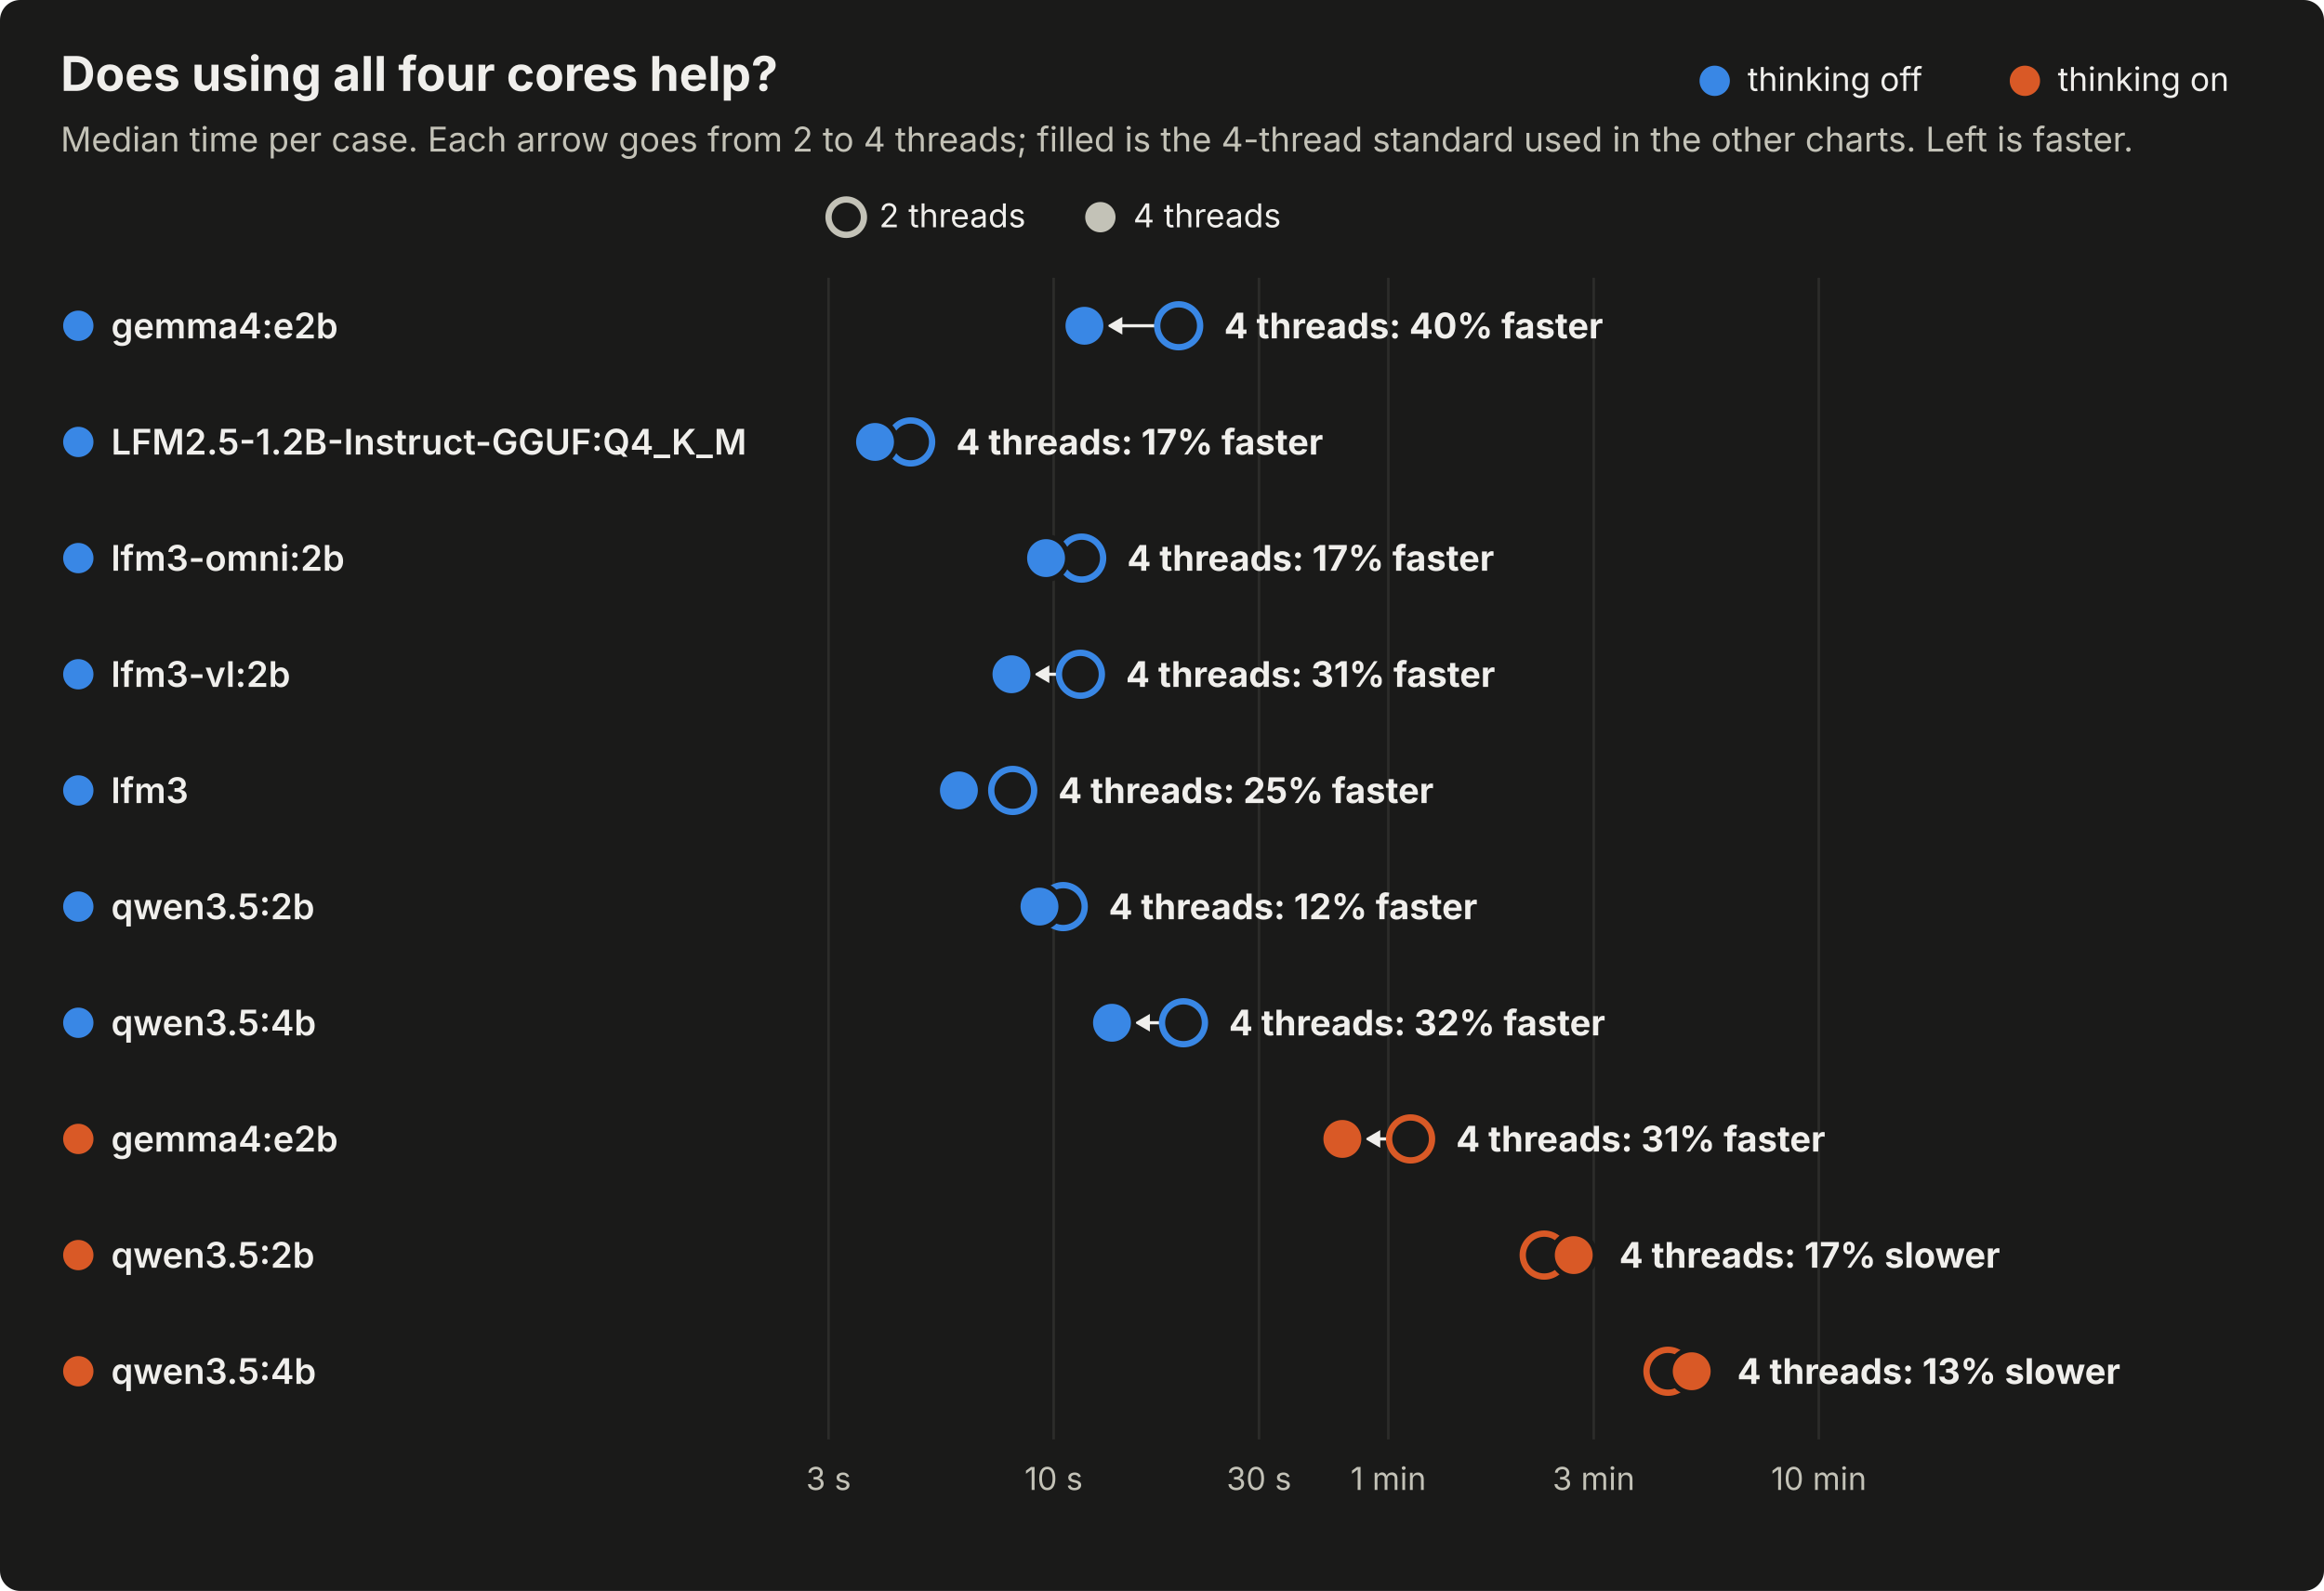
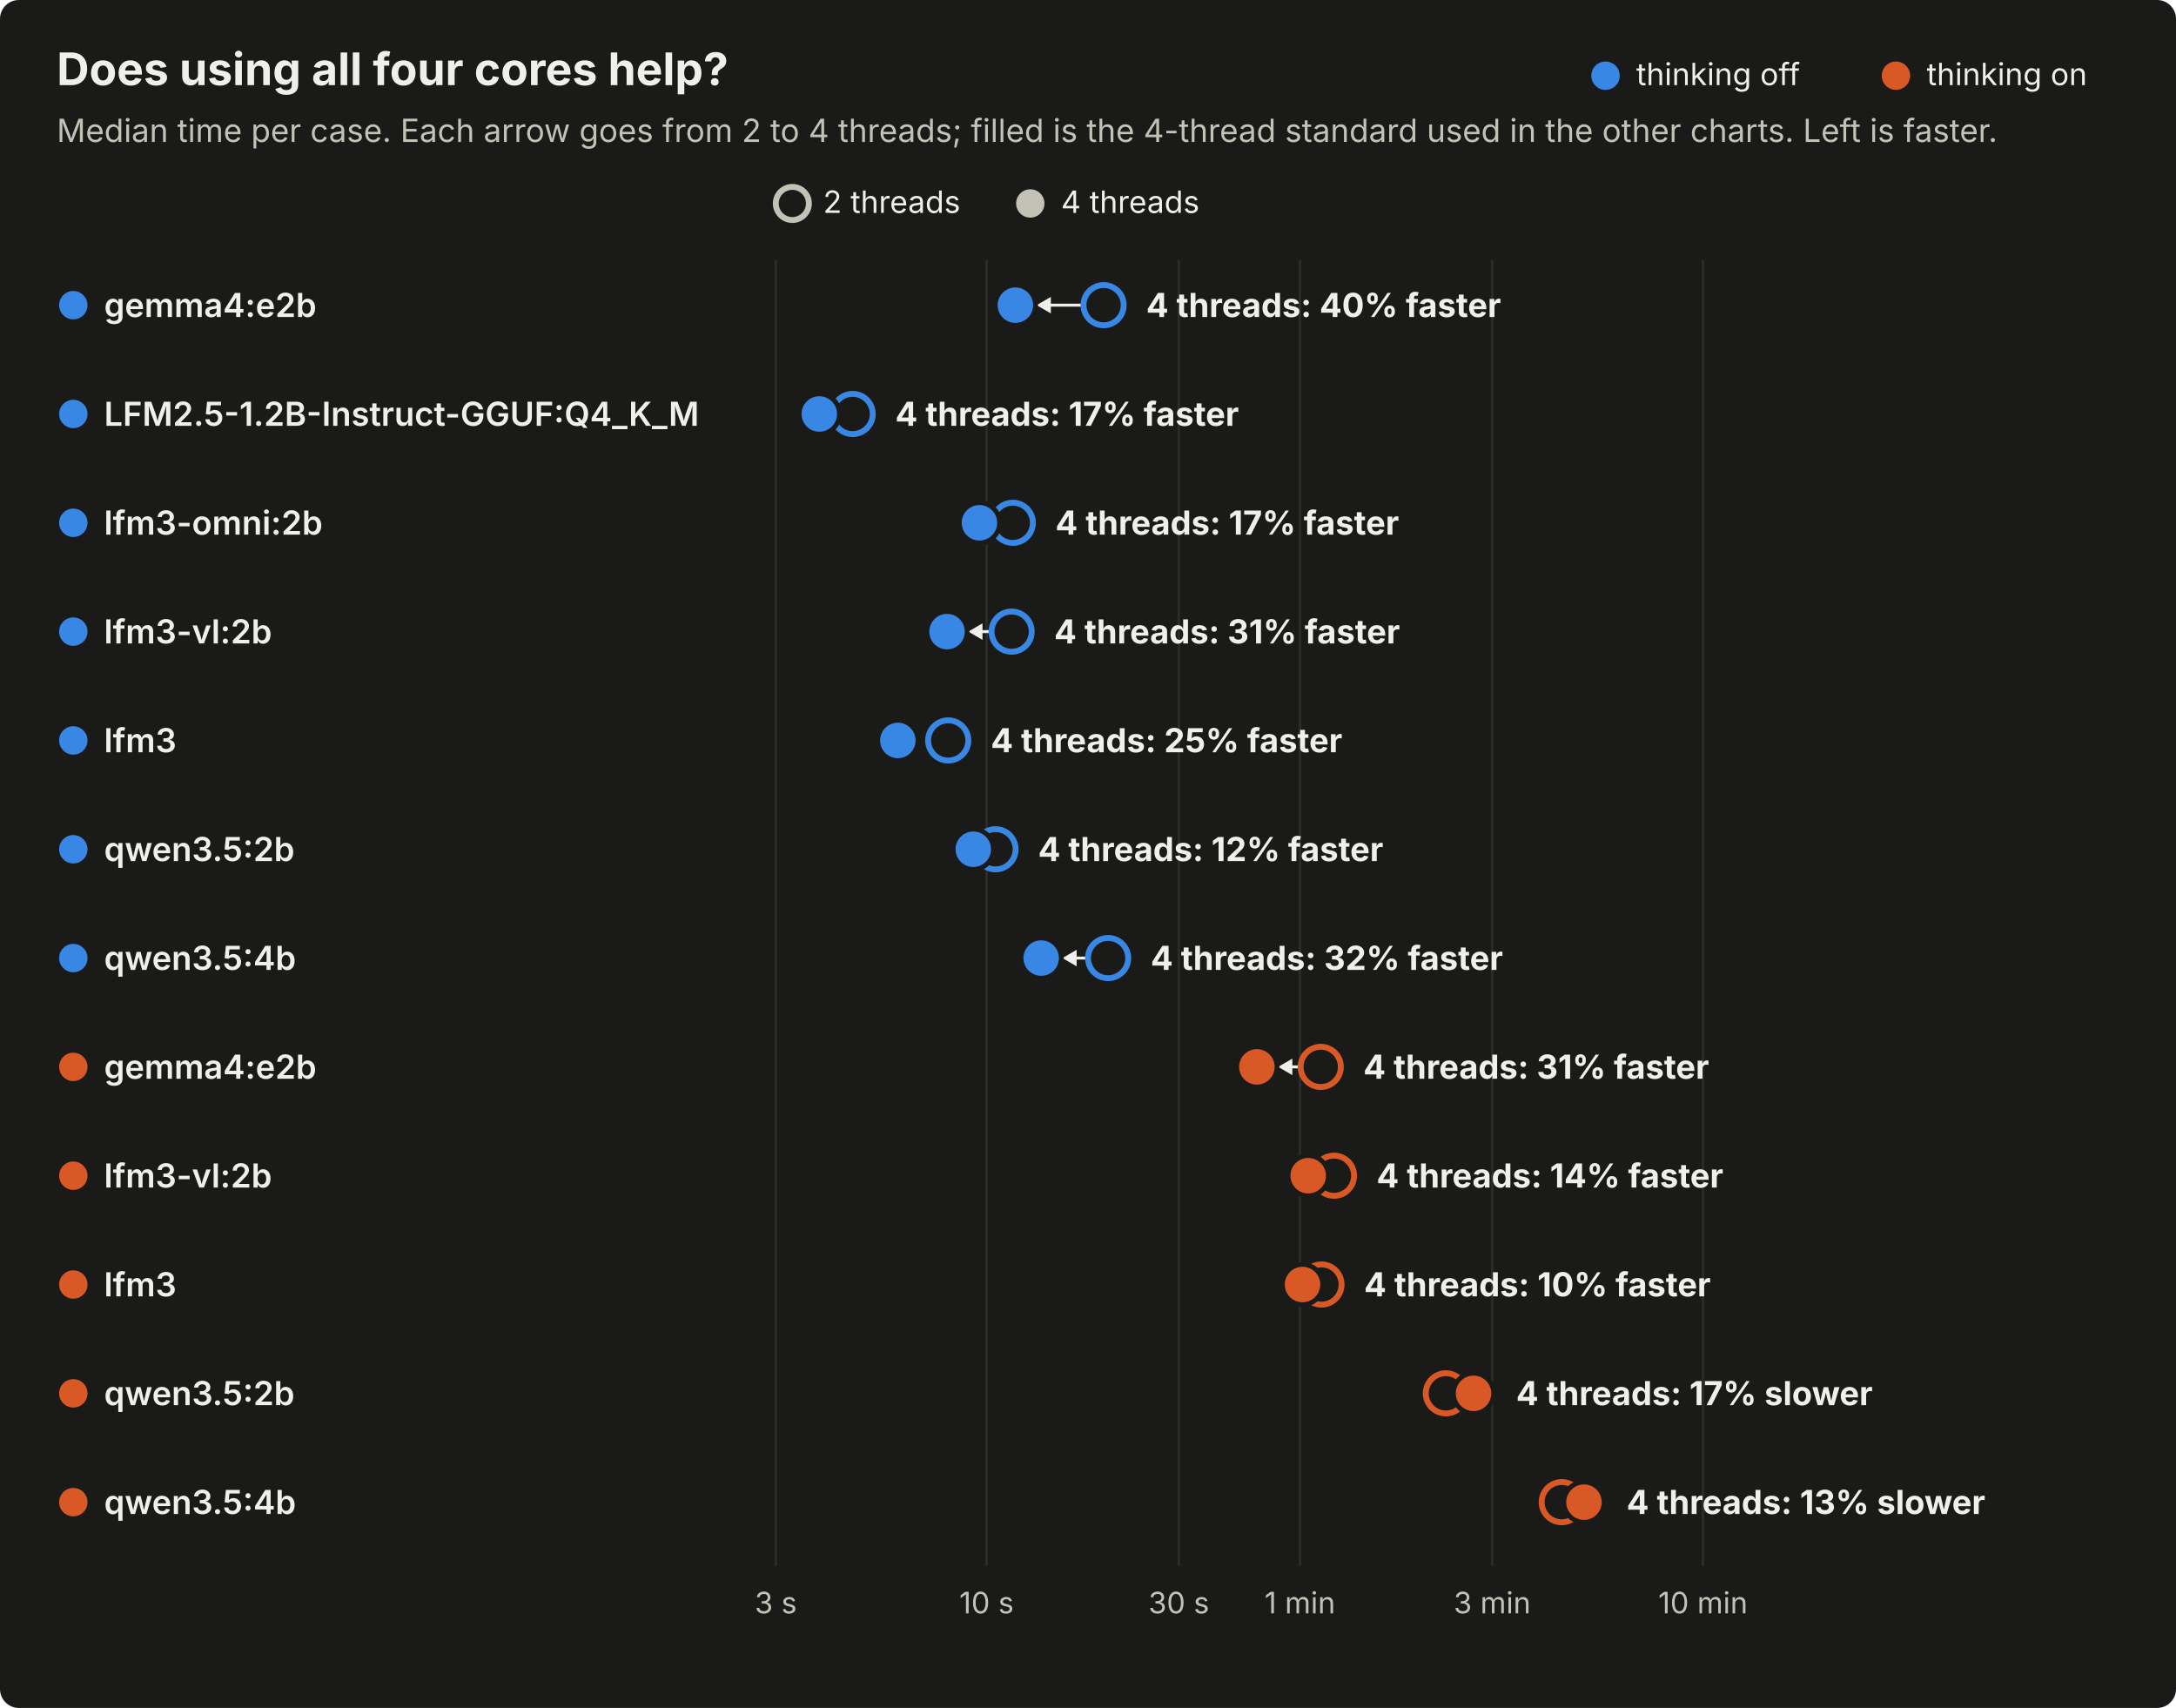
- <svg xmlns="http://www.w3.org/2000/svg" width="920" height="630" viewBox="0 0 920 630" role="img" aria-label="Does using all four cores help?">
-   <rect width="920" height="630" rx="8" fill="#1a1a19" />
+ <svg xmlns="http://www.w3.org/2000/svg" width="920" height="722" viewBox="0 0 920 722" role="img" aria-label="Does using all four cores help?">
+   <rect width="920" height="722" rx="8" fill="#1a1a19" />
  <text x="24.0" y="36.0" font-size="19" font-weight="700" text-anchor="start" fill="#f0efec" font-family="system-ui, -apple-system, Segoe UI, sans-serif">Does using all four cores help?</text>
  <text x="24.0" y="60.0" font-size="13.5" font-weight="normal" text-anchor="start" fill="#c3c2b7" font-family="system-ui, -apple-system, Segoe UI, sans-serif">Median time per case. Each arrow goes from 2 to 4 threads; filled is the 4-thread standard used in the other charts. Left is faster.</text>
  <circle cx="335.0" cy="86.0" r="7" fill="#1a1a19" stroke="#c3c2b7" stroke-width="2.5" />
  <text x="348.0" y="90.0" font-size="13" font-weight="normal" text-anchor="start" fill="#f0efec" font-family="system-ui, -apple-system, Segoe UI, sans-serif">2 threads</text>
  <circle cx="435.6" cy="86.0" r="7" fill="#c3c2b7" stroke="#1a1a19" stroke-width="2" />
  <text x="448.6" y="90.0" font-size="13" font-weight="normal" text-anchor="start" fill="#f0efec" font-family="system-ui, -apple-system, Segoe UI, sans-serif">4 threads</text>
  <circle cx="678.8" cy="32.0" r="7" fill="#3987e5" stroke="#1a1a19" stroke-width="2" />
  <text x="691.8" y="36.0" font-size="13" font-weight="normal" text-anchor="start" fill="#f0efec" font-family="system-ui, -apple-system, Segoe UI, sans-serif">thinking off</text>
  <circle cx="801.6" cy="32.0" r="7" fill="#d95926" stroke="#1a1a19" stroke-width="2" />
  <text x="814.6" y="36.0" font-size="13" font-weight="normal" text-anchor="start" fill="#f0efec" font-family="system-ui, -apple-system, Segoe UI, sans-serif">thinking on</text>
-   <line x1="328.0" y1="110.0" x2="328.0" y2="570.0" stroke="#2c2c2a" stroke-width="1" />
-   <text x="328.0" y="590.0" font-size="12.5" font-weight="normal" text-anchor="middle" fill="#c3c2b7" font-family="system-ui, -apple-system, Segoe UI, sans-serif">3 s</text>
-   <line x1="417.1" y1="110.0" x2="417.1" y2="570.0" stroke="#2c2c2a" stroke-width="1" />
-   <text x="417.1" y="590.0" font-size="12.5" font-weight="normal" text-anchor="middle" fill="#c3c2b7" font-family="system-ui, -apple-system, Segoe UI, sans-serif">10 s</text>
-   <line x1="498.4" y1="110.0" x2="498.4" y2="570.0" stroke="#2c2c2a" stroke-width="1" />
-   <text x="498.4" y="590.0" font-size="12.5" font-weight="normal" text-anchor="middle" fill="#c3c2b7" font-family="system-ui, -apple-system, Segoe UI, sans-serif">30 s</text>
-   <line x1="549.6" y1="110.0" x2="549.6" y2="570.0" stroke="#2c2c2a" stroke-width="1" />
-   <text x="549.6" y="590.0" font-size="12.5" font-weight="normal" text-anchor="middle" fill="#c3c2b7" font-family="system-ui, -apple-system, Segoe UI, sans-serif">1 min</text>
-   <line x1="630.9" y1="110.0" x2="630.9" y2="570.0" stroke="#2c2c2a" stroke-width="1" />
-   <text x="630.9" y="590.0" font-size="12.5" font-weight="normal" text-anchor="middle" fill="#c3c2b7" font-family="system-ui, -apple-system, Segoe UI, sans-serif">3 min</text>
-   <line x1="720.0" y1="110.0" x2="720.0" y2="570.0" stroke="#2c2c2a" stroke-width="1" />
-   <text x="720.0" y="590.0" font-size="12.5" font-weight="normal" text-anchor="middle" fill="#c3c2b7" font-family="system-ui, -apple-system, Segoe UI, sans-serif">10 min</text>
+   <line x1="328.0" y1="110.0" x2="328.0" y2="662.0" stroke="#2c2c2a" stroke-width="1" />
+   <text x="328.0" y="682.0" font-size="12.5" font-weight="normal" text-anchor="middle" fill="#c3c2b7" font-family="system-ui, -apple-system, Segoe UI, sans-serif">3 s</text>
+   <line x1="417.1" y1="110.0" x2="417.1" y2="662.0" stroke="#2c2c2a" stroke-width="1" />
+   <text x="417.1" y="682.0" font-size="12.5" font-weight="normal" text-anchor="middle" fill="#c3c2b7" font-family="system-ui, -apple-system, Segoe UI, sans-serif">10 s</text>
+   <line x1="498.4" y1="110.0" x2="498.4" y2="662.0" stroke="#2c2c2a" stroke-width="1" />
+   <text x="498.4" y="682.0" font-size="12.5" font-weight="normal" text-anchor="middle" fill="#c3c2b7" font-family="system-ui, -apple-system, Segoe UI, sans-serif">30 s</text>
+   <line x1="549.6" y1="110.0" x2="549.6" y2="662.0" stroke="#2c2c2a" stroke-width="1" />
+   <text x="549.6" y="682.0" font-size="12.5" font-weight="normal" text-anchor="middle" fill="#c3c2b7" font-family="system-ui, -apple-system, Segoe UI, sans-serif">1 min</text>
+   <line x1="630.9" y1="110.0" x2="630.9" y2="662.0" stroke="#2c2c2a" stroke-width="1" />
+   <text x="630.9" y="682.0" font-size="12.5" font-weight="normal" text-anchor="middle" fill="#c3c2b7" font-family="system-ui, -apple-system, Segoe UI, sans-serif">3 min</text>
+   <line x1="720.0" y1="110.0" x2="720.0" y2="662.0" stroke="#2c2c2a" stroke-width="1" />
+   <text x="720.0" y="682.0" font-size="12.5" font-weight="normal" text-anchor="middle" fill="#c3c2b7" font-family="system-ui, -apple-system, Segoe UI, sans-serif">10 min</text>
  <circle cx="31.0" cy="129.0" r="7" fill="#3987e5" stroke="#1a1a19" stroke-width="2" />
  <text x="44.0" y="134.0" font-size="14" font-weight="600" text-anchor="start" fill="#f0efec" font-family="system-ui, -apple-system, Segoe UI, sans-serif">gemma4:e2b</text>
  <line x1="458.6" y1="129.0" x2="442.3" y2="129.0" stroke="#f0efec" stroke-width="1.25" />
  <path d="M438.3,129.0 l6.0,-3.5 v7 z" fill="#f0efec" />
  <circle cx="466.6" cy="129.0" r="8.5" fill="#1a1a19" stroke="#3987e5" stroke-width="2.5" />
  <circle cx="429.3" cy="129.0" r="8.5" fill="#3987e5" stroke="#1a1a19" stroke-width="2" />
  <text x="484.6" y="134.0" font-size="14" font-weight="700" text-anchor="start" fill="#f0efec" font-family="system-ui, -apple-system, Segoe UI, sans-serif">4 threads: 40% faster</text>
  <circle cx="31.0" cy="175.0" r="7" fill="#3987e5" stroke="#1a1a19" stroke-width="2" />
  <text x="44.0" y="180.0" font-size="14" font-weight="600" text-anchor="start" fill="#f0efec" font-family="system-ui, -apple-system, Segoe UI, sans-serif">LFM2.5-1.2B-Instruct-GGUF:Q4_K_M</text>
  <circle cx="360.5" cy="175.0" r="8.5" fill="#1a1a19" stroke="#3987e5" stroke-width="2.5" />
  <circle cx="346.4" cy="175.0" r="8.5" fill="#3987e5" stroke="#1a1a19" stroke-width="2" />
  <text x="378.5" y="180.0" font-size="14" font-weight="700" text-anchor="start" fill="#f0efec" font-family="system-ui, -apple-system, Segoe UI, sans-serif">4 threads: 17% faster</text>
  <circle cx="31.0" cy="221.0" r="7" fill="#3987e5" stroke="#1a1a19" stroke-width="2" />
  <text x="44.0" y="226.0" font-size="14" font-weight="600" text-anchor="start" fill="#f0efec" font-family="system-ui, -apple-system, Segoe UI, sans-serif">lfm3-omni:2b</text>
  <circle cx="428.2" cy="221.0" r="8.5" fill="#1a1a19" stroke="#3987e5" stroke-width="2.5" />
  <circle cx="414.1" cy="221.0" r="8.5" fill="#3987e5" stroke="#1a1a19" stroke-width="2" />
  <text x="446.2" y="226.0" font-size="14" font-weight="700" text-anchor="start" fill="#f0efec" font-family="system-ui, -apple-system, Segoe UI, sans-serif">4 threads: 17% faster</text>
  <circle cx="31.0" cy="267.0" r="7" fill="#3987e5" stroke="#1a1a19" stroke-width="2" />
  <text x="44.0" y="272.0" font-size="14" font-weight="600" text-anchor="start" fill="#f0efec" font-family="system-ui, -apple-system, Segoe UI, sans-serif">lfm3-vl:2b</text>
  <line x1="419.7" y1="267.0" x2="413.4" y2="267.0" stroke="#f0efec" stroke-width="1.25" />
  <path d="M409.4,267.0 l6.0,-3.5 v7 z" fill="#f0efec" />
  <circle cx="427.7" cy="267.0" r="8.5" fill="#1a1a19" stroke="#3987e5" stroke-width="2.5" />
  <circle cx="400.4" cy="267.0" r="8.5" fill="#3987e5" stroke="#1a1a19" stroke-width="2" />
  <text x="445.7" y="272.0" font-size="14" font-weight="700" text-anchor="start" fill="#f0efec" font-family="system-ui, -apple-system, Segoe UI, sans-serif">4 threads: 31% faster</text>
  <circle cx="31.0" cy="313.0" r="7" fill="#3987e5" stroke="#1a1a19" stroke-width="2" />
  <text x="44.0" y="318.0" font-size="14" font-weight="600" text-anchor="start" fill="#f0efec" font-family="system-ui, -apple-system, Segoe UI, sans-serif">lfm3</text>
  <circle cx="400.9" cy="313.0" r="8.5" fill="#1a1a19" stroke="#3987e5" stroke-width="2.5" />
  <circle cx="379.6" cy="313.0" r="8.5" fill="#3987e5" stroke="#1a1a19" stroke-width="2" />
  <text x="418.9" y="318.0" font-size="14" font-weight="700" text-anchor="start" fill="#f0efec" font-family="system-ui, -apple-system, Segoe UI, sans-serif">4 threads: 25% faster</text>
  <circle cx="31.0" cy="359.0" r="7" fill="#3987e5" stroke="#1a1a19" stroke-width="2" />
  <text x="44.0" y="364.0" font-size="14" font-weight="600" text-anchor="start" fill="#f0efec" font-family="system-ui, -apple-system, Segoe UI, sans-serif">qwen3.5:2b</text>
  <circle cx="420.9" cy="359.0" r="8.5" fill="#1a1a19" stroke="#3987e5" stroke-width="2.5" />
  <circle cx="411.5" cy="359.0" r="8.5" fill="#3987e5" stroke="#1a1a19" stroke-width="2" />
  <text x="438.9" y="364.0" font-size="14" font-weight="700" text-anchor="start" fill="#f0efec" font-family="system-ui, -apple-system, Segoe UI, sans-serif">4 threads: 12% faster</text>
  <circle cx="31.0" cy="405.0" r="7" fill="#3987e5" stroke="#1a1a19" stroke-width="2" />
  <text x="44.0" y="410.0" font-size="14" font-weight="600" text-anchor="start" fill="#f0efec" font-family="system-ui, -apple-system, Segoe UI, sans-serif">qwen3.5:4b</text>
  <line x1="460.5" y1="405.0" x2="453.2" y2="405.0" stroke="#f0efec" stroke-width="1.25" />
  <path d="M449.2,405.0 l6.0,-3.5 v7 z" fill="#f0efec" />
  <circle cx="468.5" cy="405.0" r="8.5" fill="#1a1a19" stroke="#3987e5" stroke-width="2.5" />
  <circle cx="440.2" cy="405.0" r="8.5" fill="#3987e5" stroke="#1a1a19" stroke-width="2" />
  <text x="486.5" y="410.0" font-size="14" font-weight="700" text-anchor="start" fill="#f0efec" font-family="system-ui, -apple-system, Segoe UI, sans-serif">4 threads: 32% faster</text>
  <circle cx="31.0" cy="451.0" r="7" fill="#d95926" stroke="#1a1a19" stroke-width="2" />
  <text x="44.0" y="456.0" font-size="14" font-weight="600" text-anchor="start" fill="#f0efec" font-family="system-ui, -apple-system, Segoe UI, sans-serif">gemma4:e2b</text>
  <line x1="550.4" y1="451.0" x2="544.4" y2="451.0" stroke="#f0efec" stroke-width="1.25" />
  <path d="M540.4,451.0 l6.0,-3.5 v7 z" fill="#f0efec" />
  <circle cx="558.4" cy="451.0" r="8.5" fill="#1a1a19" stroke="#d95926" stroke-width="2.5" />
  <circle cx="531.4" cy="451.0" r="8.5" fill="#d95926" stroke="#1a1a19" stroke-width="2" />
  <text x="576.4" y="456.0" font-size="14" font-weight="700" text-anchor="start" fill="#f0efec" font-family="system-ui, -apple-system, Segoe UI, sans-serif">4 threads: 31% faster</text>
  <circle cx="31.0" cy="497.0" r="7" fill="#d95926" stroke="#1a1a19" stroke-width="2" />
-   <text x="44.0" y="502.0" font-size="14" font-weight="600" text-anchor="start" fill="#f0efec" font-family="system-ui, -apple-system, Segoe UI, sans-serif">qwen3.5:2b</text>
-   <circle cx="611.3" cy="497.0" r="8.5" fill="#1a1a19" stroke="#d95926" stroke-width="2.5" />
-   <circle cx="623.0" cy="497.0" r="8.5" fill="#d95926" stroke="#1a1a19" stroke-width="2" />
-   <text x="641.0" y="502.0" font-size="14" font-weight="700" text-anchor="start" fill="#f0efec" font-family="system-ui, -apple-system, Segoe UI, sans-serif">4 threads: 17% slower</text>
+   <text x="44.0" y="502.0" font-size="14" font-weight="600" text-anchor="start" fill="#f0efec" font-family="system-ui, -apple-system, Segoe UI, sans-serif">lfm3-vl:2b</text>
+   <circle cx="564.0" cy="497.0" r="8.5" fill="#1a1a19" stroke="#d95926" stroke-width="2.5" />
+   <circle cx="553.1" cy="497.0" r="8.5" fill="#d95926" stroke="#1a1a19" stroke-width="2" />
+   <text x="582.0" y="502.0" font-size="14" font-weight="700" text-anchor="start" fill="#f0efec" font-family="system-ui, -apple-system, Segoe UI, sans-serif">4 threads: 14% faster</text>
  <circle cx="31.0" cy="543.0" r="7" fill="#d95926" stroke="#1a1a19" stroke-width="2" />
-   <text x="44.0" y="548.0" font-size="14" font-weight="600" text-anchor="start" fill="#f0efec" font-family="system-ui, -apple-system, Segoe UI, sans-serif">qwen3.5:4b</text>
-   <circle cx="660.3" cy="543.0" r="8.5" fill="#1a1a19" stroke="#d95926" stroke-width="2.5" />
-   <circle cx="669.7" cy="543.0" r="8.5" fill="#d95926" stroke="#1a1a19" stroke-width="2" />
-   <text x="687.7" y="548.0" font-size="14" font-weight="700" text-anchor="start" fill="#f0efec" font-family="system-ui, -apple-system, Segoe UI, sans-serif">4 threads: 13% slower</text>
+   <text x="44.0" y="548.0" font-size="14" font-weight="600" text-anchor="start" fill="#f0efec" font-family="system-ui, -apple-system, Segoe UI, sans-serif">lfm3</text>
+   <circle cx="558.7" cy="543.0" r="8.5" fill="#1a1a19" stroke="#d95926" stroke-width="2.5" />
+   <circle cx="550.7" cy="543.0" r="8.5" fill="#d95926" stroke="#1a1a19" stroke-width="2" />
+   <text x="576.7" y="548.0" font-size="14" font-weight="700" text-anchor="start" fill="#f0efec" font-family="system-ui, -apple-system, Segoe UI, sans-serif">4 threads: 10% faster</text>
+   <circle cx="31.0" cy="589.0" r="7" fill="#d95926" stroke="#1a1a19" stroke-width="2" />
+   <text x="44.0" y="594.0" font-size="14" font-weight="600" text-anchor="start" fill="#f0efec" font-family="system-ui, -apple-system, Segoe UI, sans-serif">qwen3.5:2b</text>
+   <circle cx="611.3" cy="589.0" r="8.5" fill="#1a1a19" stroke="#d95926" stroke-width="2.5" />
+   <circle cx="623.0" cy="589.0" r="8.5" fill="#d95926" stroke="#1a1a19" stroke-width="2" />
+   <text x="641.0" y="594.0" font-size="14" font-weight="700" text-anchor="start" fill="#f0efec" font-family="system-ui, -apple-system, Segoe UI, sans-serif">4 threads: 17% slower</text>
+   <circle cx="31.0" cy="635.0" r="7" fill="#d95926" stroke="#1a1a19" stroke-width="2" />
+   <text x="44.0" y="640.0" font-size="14" font-weight="600" text-anchor="start" fill="#f0efec" font-family="system-ui, -apple-system, Segoe UI, sans-serif">qwen3.5:4b</text>
+   <circle cx="660.3" cy="635.0" r="8.5" fill="#1a1a19" stroke="#d95926" stroke-width="2.5" />
+   <circle cx="669.7" cy="635.0" r="8.5" fill="#d95926" stroke="#1a1a19" stroke-width="2" />
+   <text x="687.7" y="640.0" font-size="14" font-weight="700" text-anchor="start" fill="#f0efec" font-family="system-ui, -apple-system, Segoe UI, sans-serif">4 threads: 13% slower</text>
</svg>
